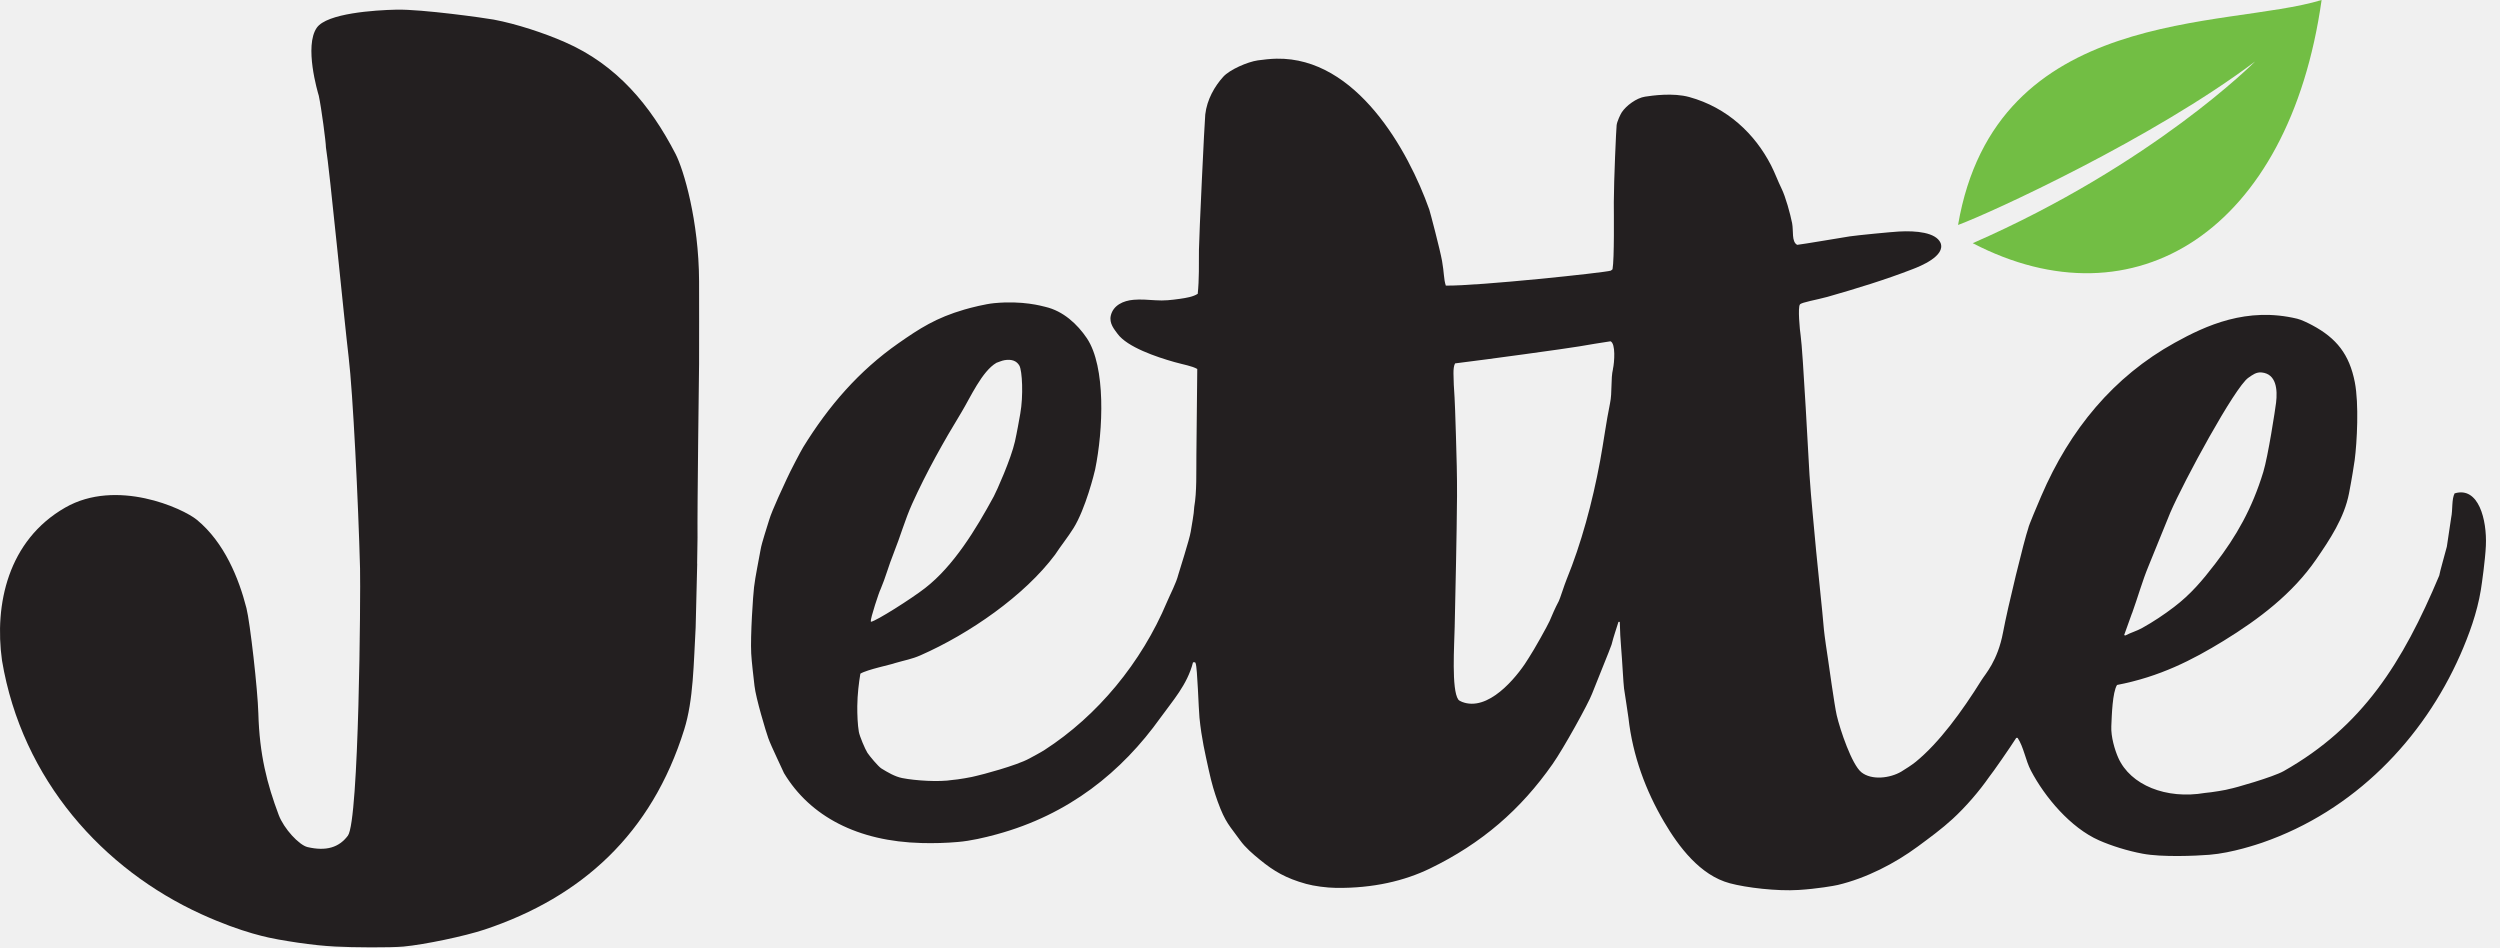
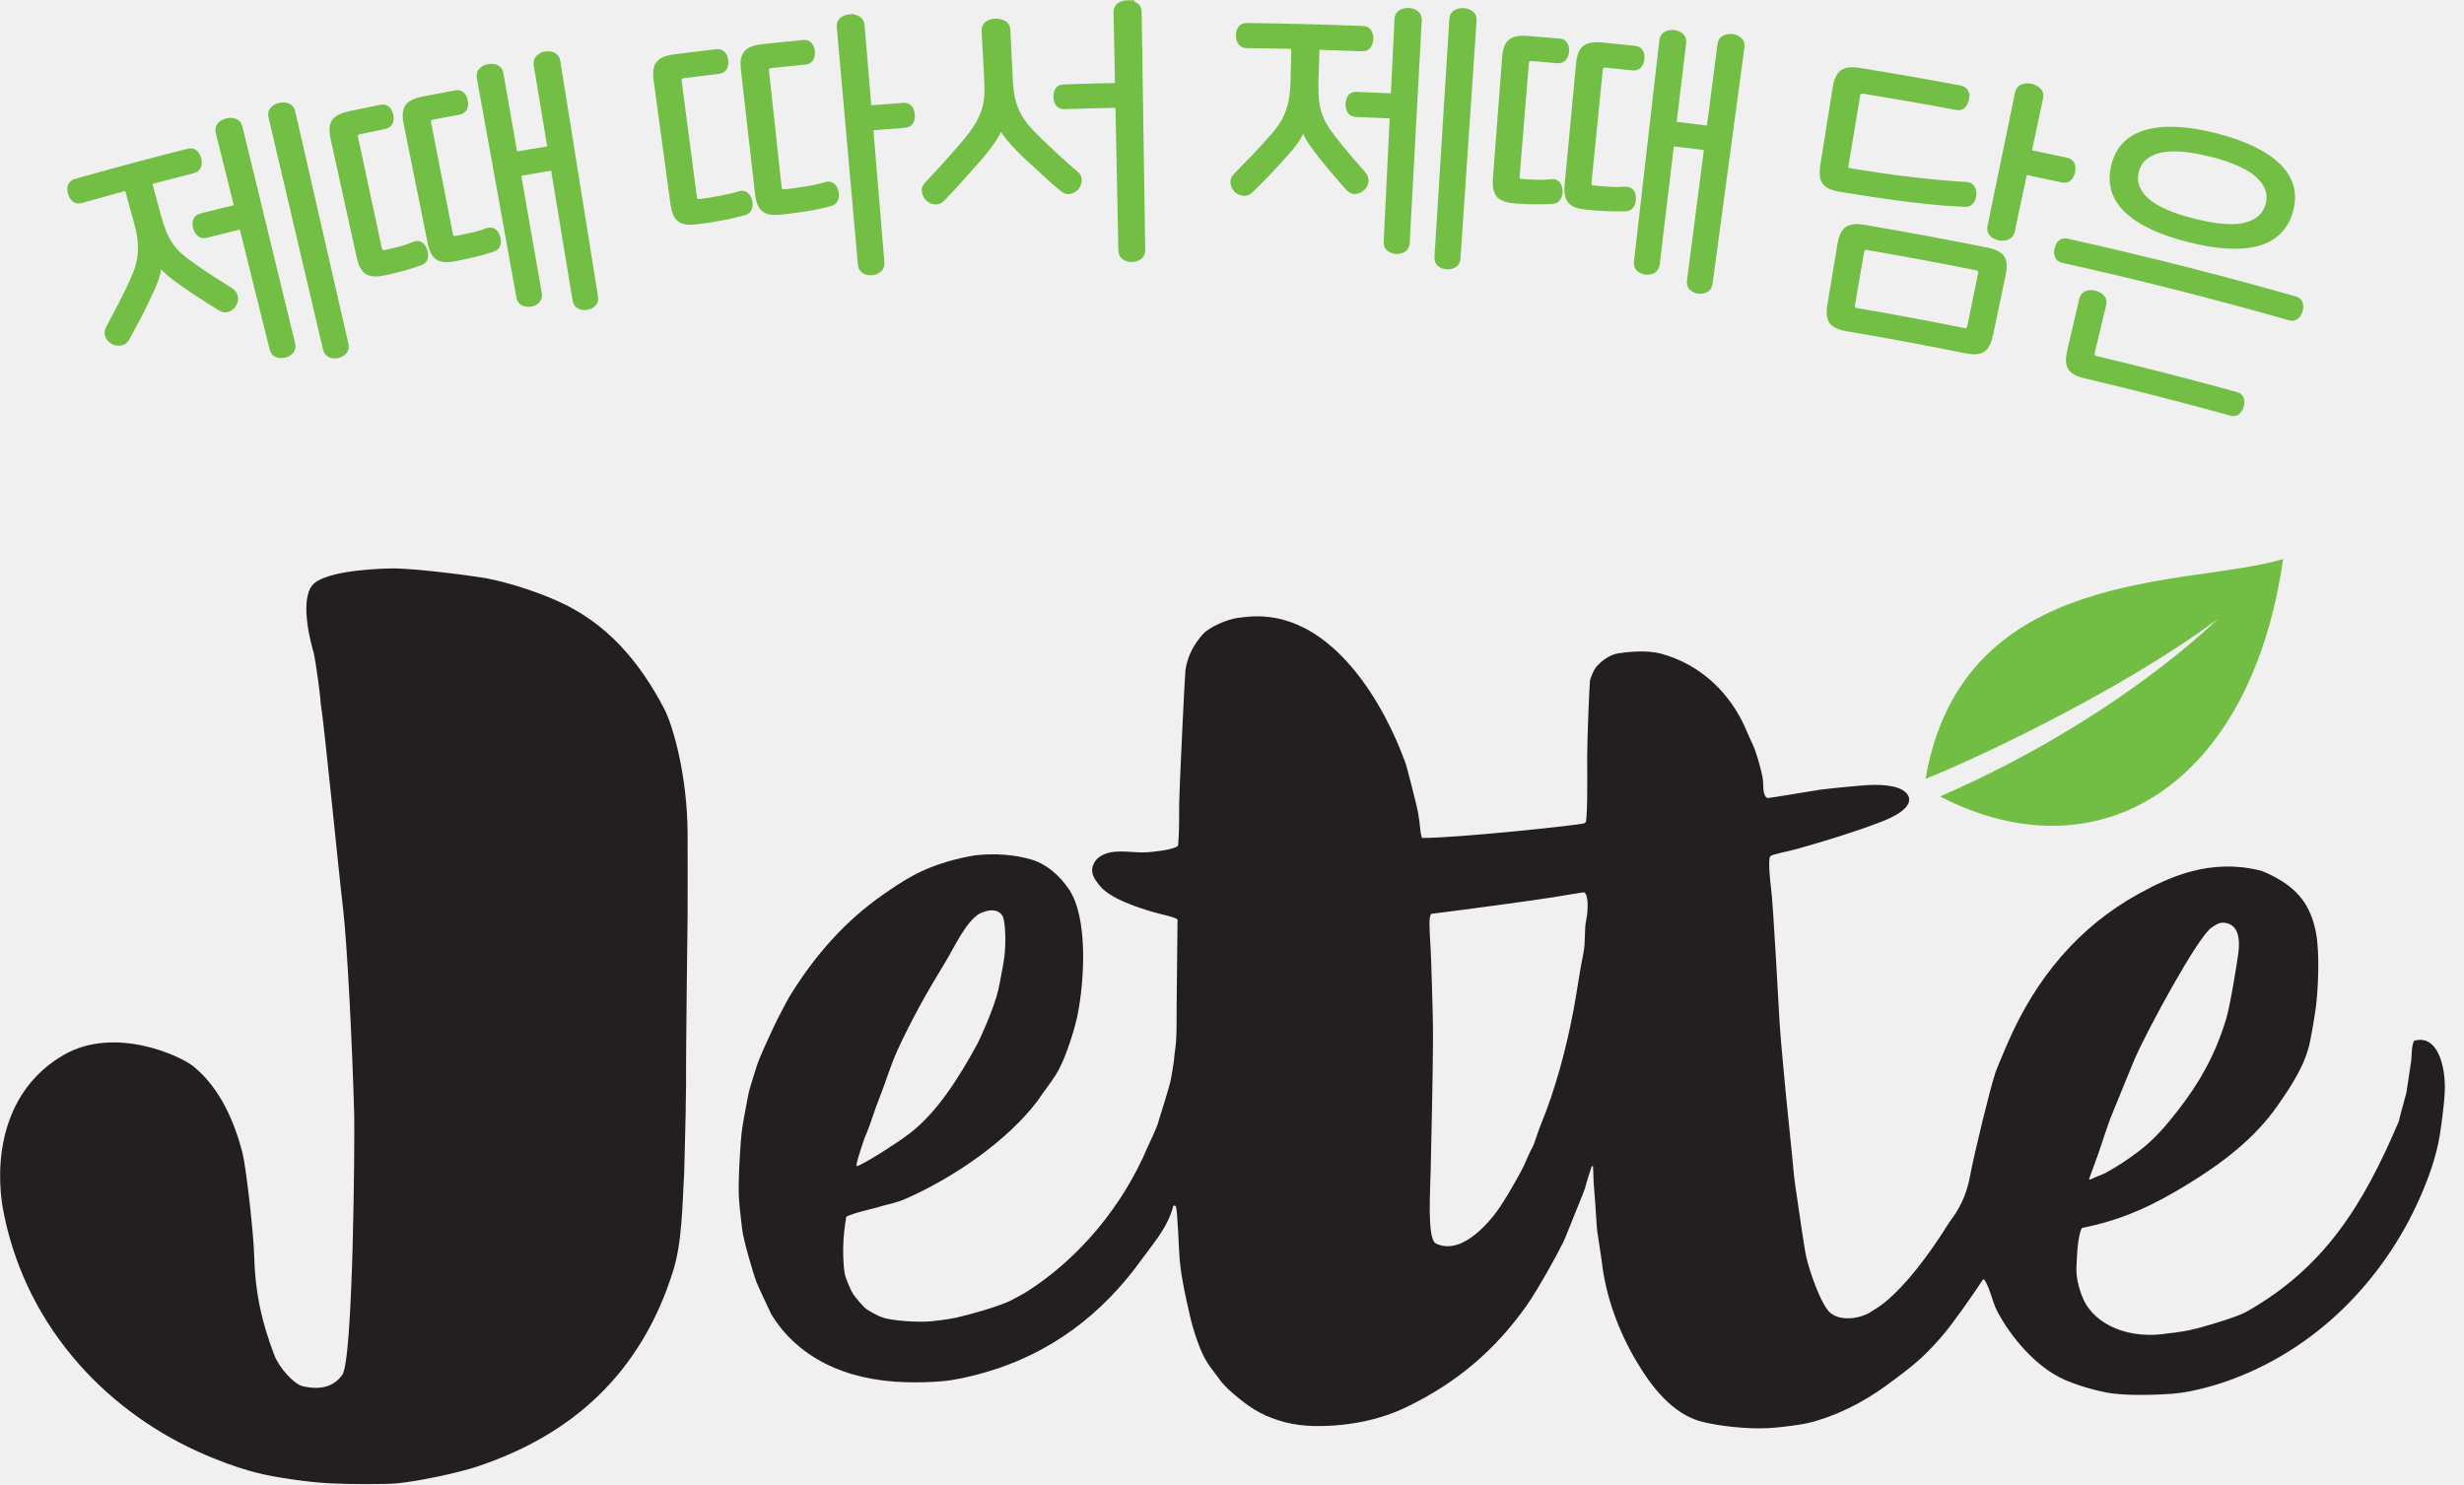
- <svg xmlns="http://www.w3.org/2000/svg" width="95" height="36" viewBox="0 0 95 36" fill="none">
-   <g id="Frame 5952">
-     <path id="Vector" d="M26.491 21.419C26.496 21.09 26.501 20.758 26.506 20.429C26.493 19.4 26.562 14.111 26.565 13.833C26.57 13.241 26.565 11.127 26.565 10.68C26.555 8.38 25.98 6.45 25.672 5.851C24.717 4.002 23.441 2.461 21.46 1.598C20.686 1.258 19.632 0.909 18.762 0.745C18.445 0.687 16.051 0.347 15.068 0.367C14.23 0.385 12.421 0.505 12.038 1.054C11.555 1.748 12.071 3.494 12.114 3.637C12.216 4.115 12.387 5.422 12.385 5.598C12.523 6.402 13.082 12.179 13.248 13.565C13.411 14.923 13.615 19.071 13.682 21.611C13.705 22.55 13.646 31.183 13.22 31.755C12.885 32.204 12.395 32.355 11.685 32.189C11.364 32.112 10.787 31.489 10.591 30.969C10.149 29.792 9.86 28.679 9.817 27.104C9.794 26.223 9.503 23.65 9.365 23.109C9.077 21.981 8.53 20.618 7.484 19.755C6.948 19.313 4.428 18.17 2.478 19.288C0.301 20.536 -0.22 22.969 0.076 25.098C0.839 29.649 3.933 33.044 7.652 34.739C9.235 35.459 10.254 35.642 10.578 35.701C11.088 35.791 11.55 35.862 12.086 35.918C12.28 35.939 12.546 35.959 12.742 35.969C13.391 36.005 14.838 36.015 15.338 35.969C16.132 35.895 17.664 35.574 18.422 35.321C22.108 34.09 24.765 31.683 26.001 27.719C26.351 26.601 26.358 25.215 26.435 23.839C26.455 23.032 26.473 22.228 26.494 21.422L26.491 21.419Z" fill="#231F20" />
-     <path id="Vector_2" d="M93.279 18.741C93.156 18.971 93.21 19.359 93.144 19.675C93.09 20.043 93.034 20.408 92.98 20.773C92.924 20.992 92.704 21.763 92.692 21.87C91.298 25.189 89.777 27.606 86.782 29.301C86.376 29.531 84.868 29.96 84.74 29.975C84.643 30.013 84.013 30.116 83.791 30.131C82.31 30.386 80.957 29.832 80.495 28.798C80.362 28.5 80.212 27.997 80.23 27.596C80.248 27.172 80.273 26.309 80.447 26.029C82.073 25.715 83.301 25.084 84.493 24.354C85.851 23.52 87.119 22.555 88.013 21.258C88.526 20.512 89.082 19.685 89.263 18.744C89.366 18.218 89.455 17.651 89.478 17.483C89.567 16.798 89.644 15.354 89.483 14.524C89.276 13.467 88.789 12.852 87.867 12.359C87.729 12.285 87.449 12.147 87.296 12.112C85.383 11.652 83.832 12.364 82.639 13.025C80.319 14.309 78.655 16.316 77.567 18.851C77.435 19.16 77.082 19.987 77.075 20.071C76.919 20.518 76.291 23.083 76.115 24.033C75.911 25.117 75.441 25.613 75.301 25.84C74.553 27.04 73.687 28.224 72.799 28.949C72.659 29.064 72.408 29.225 72.248 29.322C71.819 29.574 71.122 29.659 70.731 29.345C70.369 29.051 69.925 27.739 69.794 27.175C69.71 26.81 69.486 25.192 69.463 25.038C69.435 24.87 69.327 24.13 69.309 23.925C69.261 23.302 69.041 21.278 69.013 20.934C68.939 20.073 68.819 18.958 68.761 18.047C68.738 17.697 68.51 13.306 68.424 12.745C68.393 12.553 68.311 11.673 68.398 11.568C68.47 11.484 69.016 11.399 69.445 11.28C70.547 10.966 71.653 10.626 72.679 10.228C72.972 10.116 73.937 9.728 73.741 9.23C73.562 8.832 72.819 8.76 72.153 8.798C71.855 8.816 70.622 8.934 70.292 8.982C70.106 9.01 68.482 9.286 68.293 9.304C68.072 9.186 68.158 8.773 68.1 8.479C68.028 8.117 67.852 7.474 67.696 7.16C67.558 6.879 67.446 6.567 67.301 6.284C66.685 5.084 65.636 4.086 64.194 3.688C63.579 3.517 62.782 3.632 62.514 3.673C62.185 3.721 61.789 4.02 61.626 4.27C61.578 4.344 61.45 4.609 61.432 4.755C61.414 4.911 61.327 6.853 61.325 7.685C61.325 8.094 61.348 9.837 61.276 10.233C61.256 10.248 61.233 10.266 61.212 10.284C61.013 10.358 56.158 10.871 54.941 10.853C54.859 10.608 54.877 10.353 54.798 9.916C54.716 9.46 54.343 8.053 54.313 7.964C53.516 5.717 51.546 2.177 48.511 2.23C48.299 2.233 48.005 2.264 47.798 2.294C47.398 2.353 46.731 2.646 46.484 2.917C46.157 3.277 45.866 3.78 45.8 4.349C45.774 4.566 45.562 9.056 45.56 9.493C45.557 10.052 45.57 10.618 45.514 11.165C45.338 11.277 45.095 11.318 44.832 11.356C44.508 11.402 44.235 11.433 43.906 11.41C43.643 11.392 43.329 11.369 43.076 11.392C42.683 11.425 42.305 11.601 42.211 11.989C42.139 12.29 42.351 12.525 42.468 12.686C42.836 13.189 43.939 13.564 44.628 13.758C44.98 13.858 45.292 13.904 45.496 14.021C45.486 15.106 45.475 16.186 45.463 17.268C45.455 17.939 45.483 18.685 45.381 19.262C45.366 19.578 45.294 19.887 45.248 20.201C45.207 20.482 44.801 21.74 44.776 21.835C44.694 22.164 44.475 22.567 44.345 22.876C43.375 25.184 41.705 27.2 39.691 28.5C39.558 28.587 39.249 28.75 39.114 28.824C38.617 29.097 37.271 29.449 37.105 29.483C36.965 29.528 36.357 29.631 36.194 29.638C35.681 29.722 34.79 29.666 34.287 29.567C34.001 29.511 33.728 29.345 33.493 29.202C33.371 29.125 33.041 28.727 32.962 28.607C32.876 28.474 32.664 27.976 32.636 27.808C32.59 27.543 32.574 27.157 32.577 26.835C32.582 26.378 32.636 25.95 32.694 25.6C32.947 25.442 33.897 25.248 34.011 25.197C34.369 25.092 34.652 25.046 34.976 24.903C36.845 24.081 38.935 22.629 40.092 21.079C40.322 20.727 40.567 20.431 40.791 20.073C41.251 19.338 41.59 17.962 41.616 17.837C41.922 16.341 42.027 13.939 41.302 12.854C40.939 12.316 40.403 11.818 39.722 11.66C39.587 11.629 38.869 11.415 37.779 11.52C37.452 11.55 36.904 11.688 36.651 11.762C35.571 12.076 34.948 12.479 34.137 13.046C32.641 14.093 31.495 15.415 30.522 16.992C30.435 17.133 30.014 17.934 29.892 18.21C29.83 18.345 29.335 19.387 29.225 19.767C29.149 20.03 28.947 20.62 28.904 20.878C28.83 21.306 28.702 21.899 28.654 22.312C28.618 22.598 28.511 24.152 28.546 24.834C28.562 25.145 28.636 25.753 28.671 26.064C28.722 26.532 29.108 27.808 29.195 28.05C29.297 28.341 29.723 29.214 29.792 29.378C30.785 31.029 32.602 31.974 35.017 32.035C35.472 32.048 35.957 32.035 36.411 31.994C36.888 31.953 37.409 31.831 37.868 31.706C40.62 30.958 42.627 29.332 44.099 27.272C44.549 26.644 45.118 26.021 45.333 25.174C45.345 25.169 45.358 25.163 45.371 25.161C45.389 25.166 45.404 25.169 45.422 25.176C45.427 25.186 45.429 25.199 45.435 25.212C45.501 25.36 45.549 26.986 45.58 27.274C45.662 28.089 45.8 28.645 45.925 29.227C46.05 29.804 46.152 30.118 46.269 30.45C46.568 31.277 46.734 31.384 47.119 31.925C47.324 32.211 47.612 32.454 47.877 32.671C48.408 33.105 48.86 33.373 49.631 33.587C49.932 33.671 50.405 33.735 50.777 33.74C52.186 33.756 53.376 33.47 54.336 33.005C56.311 32.048 57.789 30.761 58.997 29.036C59.413 28.446 60.365 26.723 60.498 26.363C60.569 26.169 61.218 24.584 61.238 24.5C61.327 24.15 61.414 23.92 61.501 23.632H61.552C61.557 23.923 61.58 24.387 61.606 24.655C61.641 25.046 61.687 25.962 61.713 26.159C61.736 26.327 61.858 27.08 61.881 27.277C62.042 28.727 62.545 30.057 63.232 31.226C63.791 32.178 64.605 33.263 65.733 33.564C66.356 33.733 67.53 33.87 68.342 33.819C69.052 33.776 69.708 33.659 69.838 33.628C70.92 33.37 71.997 32.816 72.876 32.168C73.327 31.834 73.784 31.502 74.198 31.121C74.708 30.652 75.216 30.059 75.592 29.518C75.712 29.375 76.396 28.39 76.618 28.038H76.669C76.904 28.395 76.97 28.893 77.174 29.281C77.703 30.292 78.683 31.456 79.763 31.933C80.219 32.135 80.845 32.334 81.424 32.441C82.159 32.579 83.438 32.523 83.954 32.482C84.827 32.413 85.815 32.071 85.963 32.022C89.455 30.815 92.074 28.089 93.488 24.888C93.817 24.137 94.129 23.295 94.272 22.419C94.313 22.164 94.438 21.278 94.463 20.74C94.509 19.749 94.185 18.481 93.284 18.746L93.279 18.741ZM81.019 23.302C81.241 22.687 81.409 22.077 81.641 21.518C81.789 21.166 82.336 19.798 82.471 19.479C82.984 18.289 84.929 14.7 85.44 14.353C85.595 14.246 85.738 14.131 85.948 14.154C86.502 14.213 86.55 14.805 86.491 15.3C86.461 15.553 86.188 17.332 86.006 17.932C85.58 19.331 84.978 20.382 84.179 21.421C83.694 22.054 83.244 22.588 82.611 23.068C82.234 23.356 81.82 23.632 81.401 23.864C81.197 23.979 80.965 24.04 80.768 24.147C80.751 24.145 80.735 24.14 80.717 24.135C80.819 23.856 80.919 23.581 81.016 23.302H81.019ZM33.46 22.396C33.652 21.945 33.774 21.477 33.953 21.038C33.953 21.033 33.958 21.028 33.958 21.023C34.216 20.38 34.384 19.762 34.665 19.137C35.206 17.939 35.867 16.763 36.533 15.67C36.876 15.103 37.315 14.105 37.866 13.786C37.968 13.753 38.065 13.705 38.17 13.687C38.453 13.638 38.637 13.72 38.736 13.893C38.846 14.085 38.892 15.045 38.77 15.721C38.734 15.925 38.642 16.449 38.568 16.775C38.417 17.447 37.866 18.675 37.764 18.863C37.082 20.119 36.237 21.508 35.153 22.348C34.645 22.744 33.292 23.604 33.093 23.629C33.093 23.622 33.093 23.611 33.093 23.604C33.064 23.522 33.422 22.445 33.46 22.394V22.396ZM61.294 14.021C61.202 14.404 61.271 14.899 61.179 15.336C61.036 16.027 60.939 16.788 60.804 17.516C60.511 19.098 60.082 20.671 59.533 22.013C59.444 22.23 59.275 22.769 59.234 22.843C59.094 23.106 58.989 23.351 58.885 23.599C58.81 23.77 58.292 24.701 58.098 24.992C57.761 25.559 56.735 26.917 55.734 26.723C55.64 26.705 55.464 26.652 55.415 26.583C55.15 26.21 55.265 24.5 55.278 23.816C55.311 22.223 55.354 20.505 55.367 18.853C55.372 18.077 55.349 17.345 55.326 16.569C55.306 15.931 55.29 15.257 55.244 14.618C55.244 14.361 55.196 13.978 55.293 13.809C56.465 13.666 59.587 13.237 60.008 13.163C60.225 13.125 60.983 12.998 61.2 12.969C61.401 13.056 61.348 13.774 61.292 14.021H61.294Z" fill="#231F20" />
-     <path id="Vector_3" d="M88.221 0C84.604 1.11 75.841 0.184 74.406 8.549C75.665 8.084 81.822 5.253 85.694 2.336C85.694 2.336 81.822 6.241 74.963 9.241C81.125 12.442 86.983 8.773 88.221 0Z" fill="#72BE44" />
+ <svg xmlns="http://www.w3.org/2000/svg" width="83" height="50" viewBox="0 0 83 50" fill="none">
+   <g id="Layer_1" clip-path="url(#clip0_369_1119)">
+     <path id="Vector" d="M23.097 37.379C23.102 37.093 23.106 36.806 23.111 36.521C23.1 35.63 23.16 31.051 23.162 30.81C23.166 30.297 23.162 28.468 23.162 28.081C23.153 26.09 22.652 24.419 22.383 23.899C21.551 22.299 20.438 20.965 18.711 20.218C18.037 19.924 17.118 19.621 16.359 19.479C16.083 19.428 13.996 19.135 13.139 19.152C12.409 19.168 10.832 19.272 10.498 19.747C10.077 20.348 10.527 21.86 10.565 21.983C10.654 22.397 10.803 23.528 10.8 23.681C10.921 24.377 11.408 29.378 11.553 30.578C11.695 31.754 11.873 35.345 11.931 37.544C11.951 38.358 11.9 45.832 11.528 46.327C11.237 46.716 10.809 46.846 10.191 46.703C9.91 46.636 9.407 46.097 9.236 45.646C8.851 44.627 8.6 43.664 8.562 42.3C8.542 41.538 8.288 39.31 8.168 38.842C7.917 37.865 7.44 36.684 6.528 35.938C6.061 35.555 3.864 34.565 2.164 35.533C0.266 36.614 -0.188 38.72 0.07 40.563C0.736 44.504 3.433 47.443 6.675 48.91C8.055 49.534 8.942 49.693 9.225 49.744C9.67 49.821 10.073 49.883 10.54 49.931C10.709 49.949 10.941 49.967 11.112 49.976C11.677 50.007 12.939 50.016 13.375 49.976C14.067 49.912 15.402 49.633 16.063 49.414C19.277 48.349 21.593 46.265 22.67 42.833C22.975 41.865 22.982 40.665 23.048 39.474C23.066 38.775 23.082 38.079 23.1 37.381L23.097 37.379Z" fill="#231F20" />
+     <path id="Vector_2" d="M81.32 35.06C81.213 35.259 81.26 35.595 81.202 35.869C81.155 36.187 81.106 36.503 81.059 36.819C81.01 37.009 80.819 37.677 80.808 37.77C79.593 40.643 78.267 42.736 75.656 44.203C75.303 44.402 73.987 44.773 73.876 44.786C73.792 44.82 73.242 44.908 73.049 44.921C71.758 45.142 70.578 44.663 70.176 43.768C70.06 43.509 69.929 43.074 69.944 42.727C69.96 42.36 69.982 41.613 70.133 41.37C71.551 41.098 72.621 40.552 73.66 39.92C74.844 39.197 75.95 38.362 76.729 37.239C77.176 36.594 77.662 35.878 77.82 35.062C77.909 34.607 77.986 34.116 78.006 33.971C78.084 33.378 78.151 32.127 78.011 31.409C77.831 30.494 77.406 29.962 76.602 29.535C76.482 29.471 76.237 29.352 76.104 29.321C74.437 28.923 73.084 29.539 72.045 30.112C70.022 31.224 68.571 32.961 67.623 35.155C67.507 35.422 67.2 36.139 67.194 36.212C67.058 36.598 66.511 38.819 66.357 39.642C66.179 40.581 65.77 41.01 65.647 41.206C64.995 42.245 64.241 43.27 63.466 43.898C63.344 43.998 63.126 44.137 62.986 44.221C62.612 44.44 62.004 44.512 61.664 44.241C61.348 43.986 60.961 42.85 60.847 42.362C60.774 42.046 60.578 40.645 60.558 40.512C60.533 40.366 60.44 39.725 60.425 39.549C60.382 39.009 60.191 37.257 60.166 36.959C60.102 36.214 59.997 35.248 59.946 34.459C59.926 34.156 59.728 30.355 59.652 29.869C59.626 29.703 59.554 28.941 59.63 28.85C59.692 28.777 60.169 28.704 60.542 28.6C61.504 28.328 62.467 28.034 63.362 27.69C63.618 27.592 64.459 27.256 64.288 26.826C64.132 26.481 63.484 26.419 62.903 26.452C62.643 26.467 61.568 26.569 61.281 26.611C61.119 26.635 59.703 26.874 59.539 26.89C59.345 26.788 59.421 26.43 59.37 26.176C59.307 25.862 59.154 25.305 59.018 25.033C58.898 24.79 58.8 24.52 58.673 24.275C58.137 23.236 57.222 22.372 55.965 22.027C55.429 21.879 54.734 21.979 54.501 22.014C54.214 22.056 53.869 22.315 53.726 22.531C53.684 22.596 53.573 22.825 53.557 22.951C53.542 23.086 53.466 24.768 53.464 25.488C53.464 25.842 53.484 27.352 53.422 27.694C53.404 27.707 53.384 27.723 53.366 27.738C53.192 27.802 48.96 28.247 47.898 28.231C47.827 28.019 47.843 27.798 47.774 27.42C47.703 27.024 47.378 25.807 47.351 25.729C46.657 23.785 44.939 20.719 42.293 20.765C42.108 20.768 41.852 20.794 41.672 20.821C41.323 20.872 40.742 21.126 40.526 21.36C40.241 21.672 39.988 22.107 39.93 22.6C39.907 22.788 39.723 26.675 39.721 27.053C39.718 27.537 39.729 28.028 39.681 28.501C39.527 28.598 39.316 28.633 39.086 28.666C38.804 28.706 38.566 28.733 38.279 28.713C38.049 28.697 37.776 28.677 37.555 28.697C37.213 28.726 36.883 28.879 36.801 29.215C36.739 29.475 36.923 29.679 37.026 29.818C37.346 30.253 38.307 30.578 38.908 30.746C39.215 30.832 39.487 30.872 39.665 30.974C39.656 31.913 39.647 32.848 39.636 33.785C39.629 34.366 39.654 35.011 39.565 35.511C39.551 35.785 39.489 36.052 39.449 36.324C39.413 36.567 39.06 37.657 39.037 37.739C38.966 38.024 38.775 38.373 38.661 38.64C37.816 40.638 36.36 42.384 34.605 43.509C34.489 43.584 34.22 43.726 34.102 43.79C33.668 44.026 32.495 44.331 32.35 44.36C32.228 44.4 31.698 44.488 31.556 44.495C31.109 44.568 30.332 44.519 29.894 44.433C29.645 44.384 29.406 44.241 29.202 44.117C29.095 44.05 28.808 43.706 28.739 43.602C28.663 43.487 28.479 43.056 28.454 42.91C28.414 42.68 28.401 42.347 28.403 42.068C28.407 41.672 28.454 41.301 28.505 40.998C28.726 40.861 29.553 40.694 29.653 40.649C29.965 40.559 30.212 40.519 30.494 40.395C32.123 39.684 33.946 38.426 34.954 37.084C35.154 36.779 35.368 36.523 35.564 36.214C35.964 35.577 36.26 34.386 36.282 34.278C36.55 32.983 36.641 30.903 36.009 29.964C35.693 29.497 35.225 29.067 34.631 28.929C34.513 28.903 33.888 28.717 32.938 28.808C32.653 28.834 32.175 28.954 31.954 29.018C31.013 29.29 30.47 29.639 29.762 30.13C28.458 31.036 27.459 32.18 26.611 33.546C26.536 33.668 26.169 34.362 26.062 34.6C26.008 34.718 25.577 35.619 25.481 35.949C25.414 36.176 25.238 36.687 25.201 36.91C25.136 37.281 25.025 37.794 24.983 38.152C24.951 38.4 24.858 39.745 24.889 40.336C24.902 40.605 24.967 41.131 24.998 41.401C25.043 41.805 25.379 42.91 25.454 43.12C25.543 43.372 25.915 44.128 25.975 44.269C26.841 45.699 28.425 46.517 30.53 46.57C30.926 46.581 31.349 46.57 31.745 46.535C32.161 46.499 32.615 46.393 33.016 46.285C35.415 45.637 37.164 44.23 38.448 42.446C38.839 41.902 39.336 41.363 39.523 40.629C39.534 40.625 39.545 40.621 39.556 40.618C39.571 40.623 39.585 40.625 39.6 40.632C39.605 40.64 39.607 40.651 39.611 40.663C39.669 40.791 39.712 42.199 39.738 42.448C39.809 43.153 39.93 43.635 40.039 44.139C40.148 44.638 40.237 44.91 40.339 45.198C40.599 45.914 40.744 46.006 41.08 46.475C41.258 46.722 41.51 46.932 41.741 47.12C42.204 47.496 42.598 47.728 43.27 47.914C43.532 47.987 43.944 48.042 44.269 48.046C45.497 48.06 46.534 47.812 47.371 47.41C49.093 46.581 50.382 45.467 51.434 43.973C51.797 43.463 52.627 41.971 52.743 41.659C52.805 41.491 53.37 40.119 53.388 40.046C53.466 39.743 53.542 39.544 53.617 39.294H53.662C53.666 39.547 53.686 39.949 53.709 40.181C53.74 40.519 53.78 41.312 53.802 41.483C53.822 41.628 53.929 42.28 53.949 42.45C54.089 43.706 54.528 44.857 55.126 45.869C55.613 46.694 56.323 47.633 57.307 47.894C57.85 48.04 58.873 48.159 59.581 48.115C60.2 48.077 60.772 47.976 60.885 47.949C61.829 47.726 62.768 47.246 63.533 46.685C63.927 46.395 64.325 46.108 64.686 45.779C65.131 45.372 65.574 44.859 65.901 44.391C66.005 44.267 66.602 43.414 66.796 43.109H66.84C67.045 43.419 67.103 43.849 67.281 44.185C67.741 45.06 68.596 46.068 69.537 46.482C69.935 46.656 70.481 46.829 70.986 46.921C71.626 47.041 72.741 46.992 73.191 46.957C73.952 46.897 74.813 46.601 74.942 46.559C77.986 45.514 80.269 43.153 81.502 40.382C81.789 39.732 82.061 39.003 82.185 38.245C82.221 38.024 82.33 37.257 82.352 36.791C82.392 35.933 82.11 34.835 81.324 35.065L81.32 35.06ZM70.632 39.009C70.825 38.477 70.972 37.949 71.175 37.465C71.304 37.16 71.78 35.975 71.898 35.699C72.345 34.669 74.041 31.562 74.486 31.261C74.622 31.168 74.746 31.069 74.929 31.089C75.412 31.14 75.454 31.652 75.403 32.081C75.376 32.3 75.138 33.84 74.98 34.359C74.608 35.571 74.083 36.481 73.387 37.381C72.964 37.929 72.572 38.391 72.02 38.806C71.691 39.056 71.331 39.294 70.966 39.496C70.788 39.595 70.585 39.648 70.414 39.741C70.398 39.739 70.385 39.734 70.369 39.73C70.458 39.489 70.545 39.25 70.63 39.009H70.632ZM29.173 38.225C29.34 37.834 29.446 37.429 29.602 37.049C29.602 37.045 29.607 37.04 29.607 37.036C29.831 36.479 29.978 35.944 30.223 35.403C30.695 34.366 31.271 33.347 31.852 32.401C32.15 31.911 32.533 31.047 33.014 30.77C33.103 30.742 33.187 30.7 33.278 30.684C33.525 30.642 33.686 30.713 33.772 30.863C33.868 31.029 33.908 31.86 33.801 32.446C33.77 32.622 33.69 33.075 33.626 33.358C33.494 33.94 33.014 35.003 32.925 35.166C32.33 36.254 31.594 37.456 30.648 38.183C30.205 38.525 29.026 39.27 28.852 39.292C28.852 39.286 28.852 39.277 28.852 39.27C28.828 39.2 29.139 38.267 29.173 38.223V38.225ZM53.437 30.974C53.357 31.305 53.417 31.734 53.337 32.112C53.212 32.711 53.128 33.369 53.01 33.999C52.754 35.37 52.38 36.731 51.902 37.893C51.824 38.081 51.677 38.547 51.641 38.612C51.519 38.839 51.428 39.051 51.337 39.266C51.272 39.414 50.82 40.221 50.651 40.472C50.357 40.963 49.463 42.139 48.59 41.971C48.508 41.955 48.355 41.909 48.312 41.849C48.081 41.527 48.181 40.046 48.192 39.454C48.221 38.075 48.259 36.587 48.27 35.157C48.275 34.486 48.255 33.851 48.234 33.179C48.217 32.627 48.203 32.043 48.163 31.491C48.163 31.268 48.121 30.936 48.206 30.79C49.227 30.666 51.948 30.295 52.316 30.231C52.505 30.198 53.166 30.087 53.355 30.063C53.531 30.138 53.484 30.759 53.435 30.974H53.437Z" fill="#231F20" />
+     <path id="Vector_3" d="M76.906 18.834C73.753 19.795 66.114 18.993 64.863 26.235C65.96 25.833 71.328 23.382 74.703 20.856C74.703 20.856 71.328 24.238 65.348 26.834C70.72 29.606 75.827 26.43 76.906 18.834Z" fill="#72BE44" />
+     <g id="Group">
+       <path id="Vector_4" d="M6.563 5.152C6.619 5.2 6.659 5.269 6.681 5.362C6.703 5.446 6.701 5.525 6.677 5.596C6.652 5.669 6.592 5.715 6.499 5.739C6.003 5.865 5.506 5.994 5.012 6.124C5.115 6.506 5.219 6.889 5.322 7.271C5.377 7.479 5.437 7.662 5.502 7.824C5.566 7.983 5.642 8.126 5.729 8.252C5.816 8.378 5.918 8.495 6.034 8.604C6.152 8.712 6.285 8.818 6.439 8.924C6.688 9.101 6.928 9.264 7.157 9.41C7.387 9.556 7.591 9.687 7.774 9.799C7.85 9.85 7.896 9.919 7.914 10.003C7.932 10.089 7.914 10.173 7.858 10.255C7.816 10.328 7.754 10.38 7.676 10.409C7.598 10.44 7.513 10.427 7.424 10.374C7.3 10.294 7.133 10.188 6.922 10.056C6.71 9.923 6.492 9.777 6.27 9.623C5.962 9.413 5.744 9.245 5.615 9.119C5.486 8.993 5.399 8.878 5.357 8.772C5.355 8.772 5.351 8.772 5.348 8.774C5.359 8.889 5.342 9.037 5.297 9.22C5.253 9.404 5.148 9.66 4.988 9.987C4.874 10.235 4.756 10.476 4.632 10.712C4.507 10.948 4.385 11.174 4.267 11.39C4.216 11.481 4.147 11.532 4.055 11.543C3.964 11.554 3.886 11.543 3.82 11.505C3.737 11.459 3.677 11.395 3.644 11.315C3.61 11.234 3.617 11.147 3.668 11.057C3.804 10.803 3.942 10.54 4.082 10.27C4.222 10 4.356 9.726 4.48 9.448C4.558 9.28 4.621 9.121 4.663 8.968C4.705 8.818 4.732 8.666 4.743 8.513C4.754 8.361 4.747 8.199 4.725 8.027C4.703 7.854 4.663 7.667 4.605 7.459C4.5 7.077 4.394 6.694 4.289 6.312C3.768 6.453 3.248 6.597 2.727 6.745C2.64 6.769 2.569 6.758 2.511 6.707C2.453 6.657 2.413 6.59 2.389 6.506C2.362 6.416 2.36 6.336 2.384 6.268C2.409 6.199 2.462 6.151 2.549 6.126C3.808 5.768 5.072 5.43 6.339 5.11C6.432 5.085 6.508 5.099 6.563 5.147V5.152ZM7.651 4.084C7.74 4.062 7.825 4.066 7.907 4.095C7.99 4.124 8.043 4.188 8.068 4.285C8.662 6.719 9.254 9.154 9.843 11.587C9.868 11.684 9.85 11.764 9.794 11.828C9.739 11.89 9.67 11.93 9.585 11.95C9.496 11.972 9.412 11.967 9.334 11.939C9.256 11.91 9.205 11.846 9.18 11.749C8.838 10.37 8.495 8.993 8.152 7.614C7.745 7.713 7.34 7.815 6.933 7.916C6.846 7.938 6.777 7.923 6.721 7.872C6.666 7.821 6.626 7.748 6.601 7.658C6.579 7.574 6.581 7.496 6.606 7.428C6.63 7.359 6.686 7.313 6.772 7.291C7.18 7.187 7.589 7.085 7.996 6.986C7.785 6.142 7.576 5.297 7.364 4.453C7.34 4.356 7.358 4.276 7.418 4.212C7.478 4.15 7.556 4.106 7.649 4.084H7.651ZM9.423 3.565C9.518 3.543 9.607 3.547 9.69 3.578C9.772 3.607 9.823 3.671 9.846 3.77C10.446 6.383 11.043 8.995 11.639 11.605C11.661 11.704 11.646 11.782 11.588 11.844C11.532 11.903 11.459 11.945 11.37 11.965C11.288 11.985 11.207 11.978 11.13 11.947C11.052 11.916 11.003 11.852 10.978 11.755C10.368 9.145 9.757 6.537 9.142 3.929C9.12 3.832 9.138 3.75 9.198 3.689C9.258 3.627 9.334 3.585 9.423 3.565Z" fill="#73BE44" stroke="#73BE44" stroke-width="0.2" stroke-miterlimit="10" />
+       <path id="Vector_5" d="M12.82 3.629C12.915 3.609 12.989 3.624 13.042 3.675C13.096 3.726 13.131 3.795 13.149 3.881C13.169 3.974 13.162 4.053 13.133 4.12C13.104 4.186 13.042 4.23 12.949 4.25C12.671 4.305 12.395 4.363 12.116 4.422C11.987 4.449 11.936 4.522 11.961 4.639C12.23 5.885 12.497 7.134 12.764 8.38C12.789 8.5 12.864 8.544 12.989 8.52C13.16 8.484 13.322 8.445 13.483 8.403C13.641 8.361 13.803 8.305 13.968 8.237C14.043 8.208 14.11 8.213 14.166 8.255C14.222 8.294 14.264 8.356 14.295 8.44C14.326 8.531 14.333 8.61 14.313 8.683C14.293 8.756 14.246 8.807 14.17 8.836C13.961 8.913 13.765 8.975 13.583 9.026C13.4 9.077 13.185 9.13 12.935 9.181C12.682 9.234 12.495 9.225 12.377 9.15C12.259 9.077 12.172 8.913 12.116 8.666C11.823 7.329 11.527 5.989 11.233 4.652C11.177 4.405 11.191 4.221 11.271 4.102C11.351 3.985 11.524 3.899 11.789 3.843C12.132 3.77 12.477 3.7 12.82 3.631V3.629ZM15.334 3.143C15.43 3.125 15.503 3.143 15.557 3.194C15.608 3.247 15.643 3.315 15.659 3.401C15.677 3.494 15.67 3.574 15.641 3.64C15.61 3.706 15.548 3.748 15.454 3.766C15.163 3.819 14.871 3.874 14.58 3.929C14.451 3.954 14.397 4.024 14.422 4.144C14.667 5.395 14.911 6.648 15.156 7.901C15.178 8.02 15.254 8.067 15.379 8.045C15.563 8.009 15.741 7.974 15.915 7.934C16.089 7.896 16.258 7.843 16.422 7.779C16.585 7.735 16.692 7.806 16.747 7.987C16.776 8.078 16.783 8.157 16.761 8.23C16.741 8.303 16.692 8.352 16.616 8.378C16.391 8.453 16.184 8.513 15.988 8.559C15.793 8.606 15.57 8.652 15.314 8.703C15.058 8.752 14.874 8.739 14.756 8.663C14.638 8.588 14.555 8.425 14.504 8.175C14.235 6.831 13.966 5.488 13.694 4.146C13.645 3.896 13.661 3.713 13.743 3.598C13.825 3.483 13.999 3.399 14.266 3.348C14.624 3.28 14.983 3.213 15.341 3.147L15.334 3.143ZM18.378 1.834C18.467 1.821 18.552 1.83 18.632 1.865C18.712 1.901 18.759 1.967 18.774 2.066C19.2 4.712 19.622 7.357 20.045 10.003C20.061 10.102 20.038 10.18 19.978 10.237C19.918 10.294 19.845 10.33 19.762 10.343C19.678 10.356 19.6 10.343 19.524 10.31C19.449 10.274 19.404 10.206 19.386 10.107C19.142 8.617 18.895 7.125 18.648 5.636C18.247 5.7 17.844 5.768 17.444 5.837C17.68 7.185 17.916 8.535 18.151 9.886C18.169 9.985 18.149 10.062 18.093 10.122C18.038 10.18 17.965 10.215 17.873 10.232C17.789 10.248 17.709 10.237 17.633 10.204C17.557 10.168 17.511 10.102 17.493 10.003C17.05 7.538 16.605 5.072 16.16 2.608C16.142 2.508 16.164 2.431 16.229 2.371C16.293 2.312 16.369 2.276 16.458 2.259C16.554 2.241 16.64 2.252 16.718 2.285C16.794 2.321 16.843 2.387 16.858 2.486C17.019 3.397 17.177 4.305 17.337 5.216C17.74 5.147 18.142 5.079 18.547 5.015C18.392 4.071 18.234 3.127 18.078 2.184C18.062 2.084 18.085 2.005 18.149 1.947C18.214 1.89 18.292 1.852 18.381 1.839L18.378 1.834Z" fill="#73BE44" stroke="#73BE44" stroke-width="0.2" stroke-miterlimit="10" />
+       <path id="Vector_6" d="M24.126 1.759C24.221 1.748 24.295 1.77 24.344 1.825C24.393 1.881 24.422 1.951 24.431 2.038C24.442 2.13 24.431 2.21 24.397 2.274C24.364 2.34 24.299 2.378 24.204 2.389C23.814 2.435 23.423 2.482 23.033 2.533C22.902 2.548 22.846 2.619 22.862 2.736C23.033 4.04 23.202 5.346 23.374 6.65C23.389 6.769 23.46 6.822 23.585 6.805C23.81 6.776 24.044 6.738 24.284 6.692C24.524 6.646 24.738 6.597 24.927 6.54C24.998 6.517 25.06 6.526 25.116 6.568C25.172 6.608 25.209 6.672 25.234 6.756C25.259 6.849 25.259 6.931 25.234 7.006C25.209 7.079 25.158 7.127 25.081 7.149C24.834 7.218 24.578 7.278 24.313 7.326C24.048 7.377 23.763 7.419 23.46 7.459C23.204 7.492 23.02 7.468 22.906 7.384C22.795 7.3 22.722 7.132 22.686 6.88C22.497 5.483 22.305 4.086 22.116 2.69C22.081 2.438 22.11 2.254 22.199 2.146C22.288 2.035 22.468 1.963 22.735 1.929C23.2 1.87 23.663 1.812 24.128 1.759H24.126ZM27.05 1.445C27.145 1.437 27.219 1.459 27.266 1.516C27.312 1.571 27.341 1.644 27.35 1.73C27.359 1.823 27.346 1.903 27.31 1.967C27.275 2.031 27.21 2.069 27.112 2.077C26.734 2.113 26.358 2.153 25.98 2.192C25.848 2.206 25.79 2.274 25.804 2.393C25.946 3.702 26.088 5.01 26.229 6.319C26.242 6.438 26.311 6.491 26.438 6.478C26.669 6.453 26.914 6.42 27.168 6.378C27.421 6.336 27.646 6.285 27.842 6.228C27.913 6.208 27.978 6.219 28.031 6.261C28.085 6.303 28.122 6.367 28.145 6.453C28.167 6.546 28.165 6.628 28.138 6.701C28.111 6.774 28.058 6.82 27.98 6.842C27.726 6.913 27.459 6.97 27.181 7.015C26.903 7.059 26.607 7.099 26.296 7.132C26.037 7.158 25.855 7.132 25.744 7.043C25.634 6.957 25.563 6.789 25.534 6.535C25.374 5.134 25.216 3.733 25.056 2.334C25.027 2.08 25.058 1.898 25.152 1.792C25.243 1.684 25.425 1.616 25.692 1.587C26.144 1.538 26.596 1.494 27.048 1.45L27.05 1.445ZM28.623 0.586C28.721 0.577 28.808 0.594 28.89 0.634C28.97 0.674 29.015 0.749 29.024 0.855C29.102 1.788 29.179 2.721 29.257 3.655C29.647 3.624 30.036 3.594 30.428 3.565C30.523 3.558 30.593 3.585 30.639 3.644C30.684 3.706 30.71 3.779 30.717 3.865C30.724 3.954 30.708 4.029 30.673 4.095C30.637 4.162 30.572 4.199 30.477 4.206C30.087 4.234 29.7 4.263 29.313 4.296C29.44 5.812 29.567 7.326 29.691 8.842C29.7 8.948 29.671 9.028 29.602 9.081C29.533 9.134 29.455 9.163 29.364 9.172C29.273 9.178 29.191 9.163 29.119 9.121C29.046 9.079 29.006 9.006 28.997 8.9C28.761 6.239 28.525 3.578 28.287 0.915C28.278 0.809 28.307 0.727 28.376 0.674C28.445 0.621 28.527 0.59 28.625 0.581L28.623 0.586Z" fill="#73BE44" stroke="#73BE44" stroke-width="0.2" stroke-miterlimit="10" />
+       <path id="Vector_7" d="M33.535 0.732C33.631 0.727 33.722 0.747 33.804 0.789C33.886 0.831 33.929 0.911 33.935 1.023C33.962 1.58 33.989 2.137 34.016 2.694C34.027 2.915 34.049 3.112 34.084 3.286C34.12 3.459 34.173 3.622 34.245 3.773C34.316 3.925 34.407 4.071 34.518 4.215C34.63 4.358 34.77 4.508 34.937 4.67C35.168 4.895 35.393 5.107 35.611 5.309C35.829 5.51 36.038 5.693 36.236 5.861C36.312 5.918 36.345 5.994 36.339 6.084C36.332 6.175 36.299 6.254 36.241 6.323C36.19 6.378 36.121 6.416 36.036 6.436C35.949 6.456 35.869 6.429 35.794 6.358C35.615 6.21 35.429 6.047 35.235 5.87C35.041 5.693 34.828 5.499 34.599 5.286C34.432 5.125 34.294 4.988 34.187 4.871C34.08 4.754 33.995 4.654 33.929 4.57C33.864 4.486 33.815 4.411 33.782 4.345C33.748 4.279 33.726 4.221 33.717 4.166C33.713 4.166 33.711 4.166 33.706 4.166C33.695 4.226 33.677 4.29 33.651 4.354C33.624 4.42 33.582 4.5 33.526 4.592C33.47 4.685 33.395 4.796 33.301 4.922C33.208 5.048 33.083 5.2 32.932 5.375C32.723 5.607 32.525 5.83 32.338 6.04C32.151 6.25 31.951 6.467 31.739 6.688C31.663 6.767 31.581 6.8 31.49 6.785C31.399 6.772 31.325 6.736 31.267 6.679C31.203 6.61 31.163 6.533 31.152 6.449C31.138 6.365 31.167 6.288 31.236 6.217C31.461 5.98 31.679 5.744 31.893 5.507C32.106 5.273 32.315 5.03 32.525 4.783C32.676 4.606 32.8 4.44 32.896 4.287C32.994 4.135 33.07 3.978 33.13 3.821C33.19 3.664 33.228 3.496 33.246 3.322C33.263 3.145 33.268 2.948 33.255 2.727C33.226 2.17 33.194 1.613 33.166 1.059C33.159 0.946 33.192 0.862 33.266 0.811C33.339 0.76 33.428 0.732 33.533 0.727L33.535 0.732ZM37.977 0.11C38.074 0.11 38.161 0.13 38.239 0.177C38.317 0.223 38.355 0.298 38.357 0.407C38.397 3.079 38.437 5.748 38.477 8.42C38.477 8.526 38.444 8.606 38.373 8.652C38.301 8.701 38.221 8.725 38.13 8.727C38.039 8.727 37.956 8.708 37.883 8.661C37.81 8.615 37.774 8.537 37.772 8.431C37.738 6.798 37.705 5.163 37.672 3.529C37.064 3.543 36.457 3.558 35.849 3.578C35.762 3.58 35.696 3.552 35.653 3.494C35.611 3.434 35.587 3.359 35.584 3.264C35.582 3.176 35.6 3.103 35.638 3.041C35.676 2.979 35.74 2.948 35.829 2.944C36.439 2.924 37.049 2.906 37.66 2.895C37.643 2.069 37.627 1.244 37.609 0.418C37.609 0.309 37.645 0.232 37.718 0.183C37.794 0.135 37.881 0.108 37.979 0.108L37.977 0.11Z" fill="#73BE44" stroke="#73BE44" stroke-width="0.2" stroke-miterlimit="10" />
+       <path id="Vector_8" d="M46.108 1.083C46.146 1.145 46.164 1.222 46.159 1.317C46.155 1.406 46.132 1.479 46.088 1.54C46.043 1.602 45.974 1.631 45.877 1.627C45.367 1.607 44.857 1.589 44.348 1.574C44.337 1.969 44.325 2.365 44.312 2.76C44.306 2.975 44.312 3.169 44.325 3.339C44.341 3.51 44.372 3.669 44.419 3.815C44.466 3.96 44.528 4.102 44.608 4.239C44.688 4.376 44.786 4.517 44.902 4.661C45.089 4.902 45.271 5.125 45.447 5.331C45.623 5.534 45.783 5.717 45.921 5.879C45.979 5.947 46.003 6.027 45.997 6.113C45.99 6.199 45.948 6.277 45.872 6.338C45.81 6.396 45.736 6.429 45.654 6.436C45.569 6.442 45.494 6.407 45.425 6.332C45.329 6.221 45.2 6.071 45.035 5.885C44.871 5.697 44.706 5.499 44.539 5.284C44.308 4.995 44.148 4.771 44.061 4.615C43.974 4.458 43.925 4.323 43.914 4.208C43.909 4.208 43.907 4.208 43.903 4.208C43.88 4.321 43.82 4.458 43.725 4.621C43.629 4.785 43.458 4.999 43.211 5.269C43.033 5.474 42.85 5.671 42.663 5.863C42.476 6.056 42.296 6.237 42.12 6.409C42.047 6.482 41.965 6.511 41.876 6.495C41.786 6.48 41.715 6.447 41.662 6.394C41.595 6.325 41.559 6.248 41.548 6.162C41.539 6.075 41.571 5.994 41.646 5.921C41.849 5.715 42.053 5.503 42.265 5.282C42.476 5.063 42.681 4.838 42.881 4.608C43.006 4.469 43.108 4.334 43.193 4.201C43.277 4.069 43.346 3.932 43.4 3.788C43.453 3.644 43.495 3.487 43.522 3.317C43.549 3.147 43.567 2.955 43.571 2.738C43.58 2.343 43.589 1.947 43.6 1.549C43.064 1.536 42.525 1.527 41.989 1.521C41.9 1.521 41.835 1.487 41.793 1.423C41.753 1.359 41.733 1.284 41.733 1.196C41.733 1.101 41.755 1.025 41.798 0.964C41.84 0.904 41.907 0.873 41.996 0.875C43.297 0.891 44.597 0.924 45.899 0.975C45.995 0.979 46.063 1.012 46.103 1.074L46.108 1.083ZM47.454 0.369C47.545 0.373 47.626 0.402 47.695 0.453C47.766 0.504 47.797 0.579 47.792 0.681C47.657 3.18 47.521 5.682 47.385 8.182C47.381 8.283 47.341 8.354 47.27 8.398C47.198 8.44 47.12 8.46 47.036 8.456C46.945 8.451 46.867 8.422 46.8 8.374C46.733 8.323 46.702 8.248 46.709 8.146C46.778 6.727 46.847 5.311 46.916 3.892C46.5 3.872 46.084 3.854 45.667 3.839C45.578 3.834 45.516 3.801 45.478 3.735C45.44 3.669 45.423 3.589 45.425 3.496C45.429 3.41 45.452 3.335 45.494 3.277C45.536 3.218 45.603 3.191 45.692 3.194C46.11 3.209 46.529 3.229 46.947 3.249C46.989 2.38 47.031 1.512 47.074 0.643C47.078 0.544 47.118 0.471 47.194 0.427C47.27 0.385 47.356 0.365 47.452 0.369H47.454ZM49.294 0.373C49.392 0.38 49.475 0.409 49.546 0.462C49.617 0.513 49.646 0.59 49.639 0.69C49.459 3.361 49.277 6.033 49.096 8.705C49.09 8.807 49.05 8.878 48.978 8.92C48.907 8.962 48.825 8.979 48.734 8.975C48.649 8.971 48.574 8.942 48.509 8.891C48.444 8.84 48.413 8.765 48.42 8.663C48.587 5.989 48.754 3.317 48.921 0.643C48.927 0.544 48.967 0.471 49.043 0.429C49.119 0.387 49.203 0.367 49.292 0.373H49.294Z" fill="#73BE44" stroke="#73BE44" stroke-width="0.2" stroke-miterlimit="10" />
+       <path id="Vector_9" d="M52.513 1.395C52.609 1.403 52.676 1.439 52.711 1.503C52.747 1.567 52.762 1.642 52.754 1.73C52.745 1.823 52.718 1.898 52.671 1.956C52.624 2.011 52.553 2.038 52.458 2.029C52.177 2.005 51.895 1.98 51.612 1.958C51.481 1.947 51.412 2.002 51.401 2.122C51.296 3.392 51.194 4.663 51.089 5.934C51.078 6.056 51.138 6.12 51.265 6.131C51.438 6.144 51.605 6.155 51.77 6.157C51.935 6.162 52.104 6.155 52.279 6.135C52.362 6.128 52.422 6.153 52.464 6.208C52.507 6.263 52.529 6.334 52.535 6.422C52.54 6.517 52.522 6.597 52.482 6.661C52.442 6.725 52.382 6.761 52.302 6.767C52.079 6.78 51.874 6.787 51.685 6.785C51.496 6.783 51.274 6.772 51.022 6.752C50.764 6.732 50.588 6.668 50.497 6.564C50.406 6.46 50.368 6.281 50.388 6.025C50.493 4.659 50.597 3.293 50.7 1.927C50.72 1.673 50.784 1.501 50.895 1.412C51.007 1.324 51.196 1.288 51.465 1.311C51.814 1.339 52.162 1.368 52.511 1.399L52.513 1.395ZM55.057 1.64C55.152 1.651 55.219 1.686 55.255 1.753C55.288 1.817 55.301 1.892 55.292 1.98C55.281 2.073 55.252 2.148 55.206 2.203C55.159 2.259 55.086 2.283 54.99 2.272C54.696 2.241 54.4 2.21 54.104 2.181C53.973 2.168 53.904 2.221 53.891 2.343C53.764 3.611 53.637 4.88 53.51 6.151C53.499 6.27 53.555 6.338 53.681 6.349C53.868 6.367 54.049 6.383 54.227 6.394C54.402 6.405 54.581 6.402 54.756 6.389C54.923 6.394 55.008 6.491 55.005 6.679C55.008 6.774 54.99 6.853 54.948 6.915C54.908 6.979 54.847 7.012 54.765 7.017C54.529 7.026 54.311 7.024 54.113 7.015C53.913 7.004 53.686 6.986 53.428 6.962C53.17 6.937 52.996 6.871 52.905 6.765C52.814 6.659 52.78 6.48 52.805 6.226C52.934 4.862 53.063 3.498 53.192 2.135C53.216 1.881 53.285 1.711 53.397 1.622C53.508 1.536 53.699 1.505 53.968 1.532C54.331 1.567 54.692 1.604 55.054 1.642L55.057 1.64ZM58.348 1.246C58.437 1.258 58.515 1.293 58.581 1.348C58.648 1.403 58.675 1.483 58.662 1.582C58.303 4.237 57.945 6.891 57.589 9.547C57.576 9.647 57.531 9.715 57.458 9.755C57.384 9.793 57.304 9.806 57.22 9.795C57.135 9.784 57.062 9.751 56.999 9.695C56.937 9.64 56.913 9.563 56.926 9.461C57.12 7.963 57.313 6.464 57.507 4.968C57.104 4.917 56.699 4.869 56.296 4.82C56.134 6.179 55.969 7.538 55.807 8.9C55.793 8.999 55.753 9.07 55.682 9.11C55.611 9.147 55.531 9.163 55.439 9.152C55.355 9.143 55.281 9.11 55.217 9.057C55.155 9.002 55.128 8.924 55.139 8.825C55.424 6.336 55.711 3.85 55.996 1.361C56.007 1.262 56.051 1.193 56.129 1.154C56.207 1.116 56.292 1.101 56.381 1.112C56.476 1.123 56.559 1.156 56.621 1.211C56.683 1.266 56.71 1.344 56.699 1.443C56.588 2.36 56.479 3.277 56.367 4.192C56.772 4.241 57.18 4.29 57.585 4.341C57.707 3.392 57.832 2.442 57.954 1.494C57.967 1.395 58.012 1.326 58.092 1.288C58.172 1.251 58.254 1.238 58.346 1.249L58.348 1.246Z" fill="#73BE44" stroke="#73BE44" stroke-width="0.2" stroke-miterlimit="10" />
+       <path id="Vector_10" d="M66.207 3.107C66.236 3.174 66.243 3.251 66.227 3.337C66.209 3.43 66.174 3.501 66.123 3.554C66.071 3.607 65.996 3.622 65.902 3.605C64.865 3.41 63.826 3.229 62.785 3.059C62.656 3.037 62.58 3.087 62.56 3.207C62.431 3.991 62.3 4.776 62.17 5.56C62.159 5.633 62.164 5.684 62.186 5.711C62.208 5.737 62.257 5.757 62.331 5.77C63.072 5.892 63.755 5.991 64.374 6.064C64.994 6.139 65.611 6.193 66.227 6.23C66.309 6.232 66.372 6.263 66.416 6.323C66.459 6.383 66.479 6.458 66.476 6.544C66.472 6.639 66.443 6.716 66.394 6.78C66.343 6.842 66.278 6.871 66.196 6.869C65.929 6.858 65.648 6.84 65.355 6.816C65.061 6.791 64.743 6.758 64.405 6.716C64.066 6.677 63.697 6.626 63.301 6.568C62.903 6.509 62.469 6.442 61.997 6.365C61.736 6.323 61.565 6.246 61.481 6.135C61.396 6.022 61.374 5.841 61.414 5.589C61.554 4.707 61.697 3.826 61.837 2.944C61.877 2.692 61.957 2.526 62.075 2.447C62.193 2.367 62.386 2.347 62.653 2.391C63.777 2.572 64.901 2.769 66.022 2.979C66.118 2.997 66.18 3.041 66.209 3.107H66.207ZM66.926 8.44C67.182 8.491 67.349 8.577 67.427 8.692C67.504 8.807 67.518 8.99 67.464 9.24C67.32 9.921 67.177 10.599 67.035 11.28C66.981 11.53 66.897 11.693 66.781 11.768C66.665 11.844 66.483 11.857 66.234 11.806C64.896 11.536 63.555 11.287 62.208 11.059C61.957 11.017 61.792 10.94 61.712 10.827C61.632 10.714 61.612 10.533 61.654 10.281C61.768 9.596 61.883 8.911 61.997 8.226C62.039 7.974 62.117 7.808 62.233 7.729C62.349 7.649 62.533 7.629 62.791 7.673C64.173 7.908 65.551 8.164 66.924 8.44H66.926ZM62.914 8.325C62.789 8.303 62.716 8.356 62.693 8.482C62.591 9.074 62.489 9.667 62.386 10.259C62.364 10.385 62.415 10.458 62.538 10.478C63.744 10.683 64.948 10.909 66.147 11.15C66.269 11.174 66.343 11.123 66.367 10.999C66.487 10.412 66.61 9.821 66.73 9.234C66.757 9.108 66.706 9.032 66.583 9.008C65.362 8.763 64.138 8.535 62.911 8.325H62.914ZM68.406 2.922C68.501 2.942 68.584 2.984 68.653 3.045C68.722 3.107 68.746 3.191 68.722 3.297C68.59 3.912 68.461 4.526 68.33 5.141C68.757 5.229 69.184 5.32 69.609 5.412C69.703 5.432 69.763 5.479 69.79 5.549C69.817 5.62 69.819 5.702 69.799 5.793C69.779 5.879 69.743 5.947 69.69 6C69.636 6.053 69.563 6.071 69.469 6.049C69.044 5.956 68.619 5.865 68.194 5.777C68.054 6.444 67.912 7.11 67.771 7.777C67.749 7.883 67.696 7.95 67.609 7.98C67.524 8.011 67.435 8.016 67.342 7.998C67.251 7.978 67.173 7.941 67.111 7.879C67.046 7.819 67.026 7.735 67.048 7.629C67.355 6.133 67.665 4.637 67.974 3.14C67.996 3.034 68.05 2.966 68.134 2.937C68.219 2.906 68.31 2.9 68.406 2.919V2.922Z" fill="#73BE44" stroke="#73BE44" stroke-width="0.2" stroke-miterlimit="10" />
+       <path id="Vector_11" d="M77.471 10.226C77.493 10.294 77.491 10.374 77.465 10.464C77.44 10.549 77.4 10.613 77.344 10.661C77.289 10.708 77.215 10.719 77.124 10.692C74.596 9.972 72.05 9.326 69.491 8.758C69.4 8.739 69.34 8.694 69.316 8.626C69.289 8.559 69.287 8.482 69.305 8.396C69.325 8.303 69.362 8.232 69.413 8.184C69.467 8.133 69.538 8.117 69.632 8.14C72.204 8.712 74.761 9.36 77.302 10.082C77.393 10.109 77.449 10.155 77.471 10.226ZM70.566 9.892C70.657 9.914 70.733 9.956 70.793 10.018C70.853 10.08 70.871 10.164 70.847 10.268C70.72 10.8 70.593 11.333 70.464 11.864C70.435 11.987 70.479 12.065 70.602 12.093C72.184 12.469 73.762 12.873 75.331 13.307C75.413 13.329 75.464 13.375 75.486 13.444C75.508 13.512 75.506 13.589 75.482 13.674C75.457 13.758 75.419 13.824 75.366 13.87C75.313 13.917 75.244 13.93 75.161 13.908C73.526 13.455 71.884 13.035 70.235 12.648C69.988 12.591 69.827 12.502 69.754 12.385C69.68 12.268 69.672 12.087 69.73 11.837C69.865 11.258 69.999 10.679 70.135 10.1C70.159 9.996 70.212 9.93 70.295 9.899C70.377 9.87 70.466 9.866 70.564 9.89L70.566 9.892ZM74.632 4.588C75.6 4.833 76.303 5.176 76.737 5.602C77.171 6.029 77.304 6.533 77.142 7.107C76.979 7.682 76.603 8.042 76.02 8.195C75.437 8.347 74.676 8.299 73.735 8.06C72.791 7.821 72.104 7.503 71.665 7.092C71.227 6.681 71.074 6.188 71.212 5.605C71.347 5.023 71.708 4.646 72.295 4.475C72.883 4.307 73.664 4.341 74.632 4.586V4.588ZM74.478 5.183C73.704 4.986 73.108 4.95 72.694 5.063C72.28 5.178 72.03 5.417 71.946 5.775C71.859 6.133 71.973 6.458 72.282 6.745C72.591 7.032 73.127 7.271 73.888 7.463C74.65 7.656 75.235 7.704 75.647 7.598C76.058 7.492 76.314 7.262 76.414 6.906C76.512 6.551 76.41 6.223 76.103 5.925C75.796 5.629 75.255 5.377 74.481 5.18L74.478 5.183Z" fill="#73BE44" stroke="#73BE44" stroke-width="0.2" stroke-miterlimit="10" />
+     </g>
  </g>
+   <defs>
+     <clipPath id="clip0_369_1119">
+       <rect width="82.353" height="50" fill="white" />
+     </clipPath>
+   </defs>
</svg>
